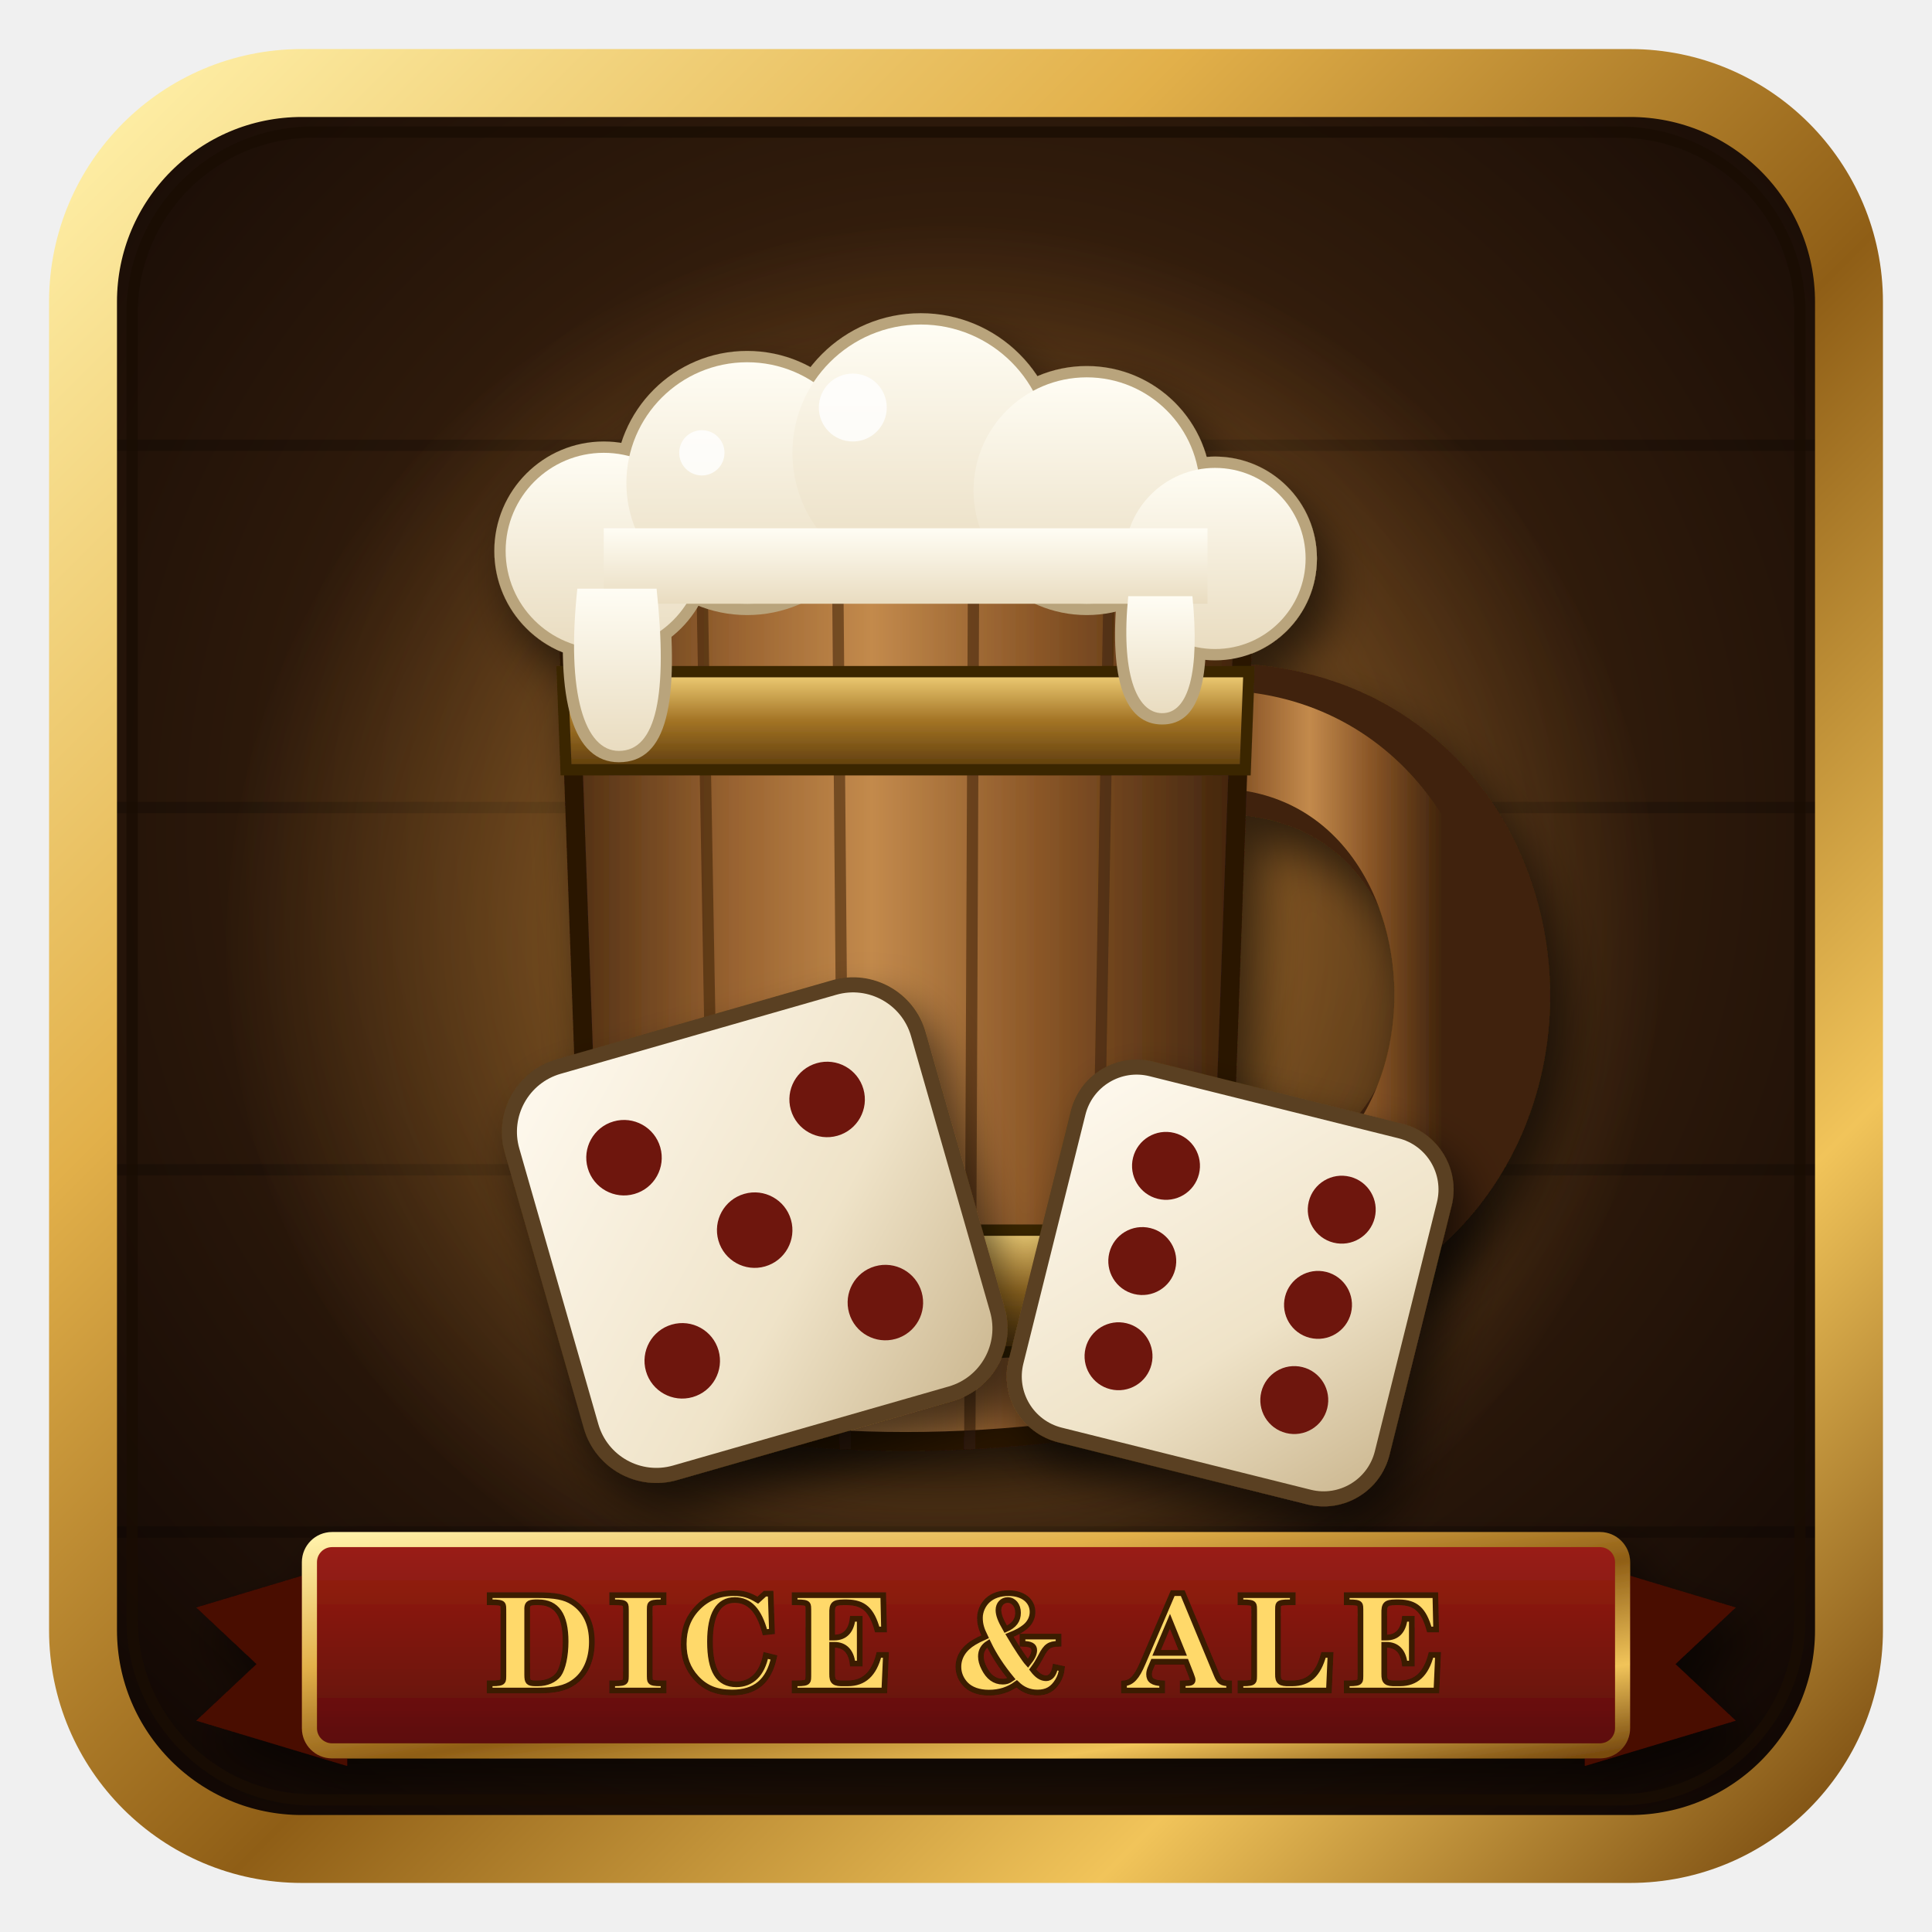
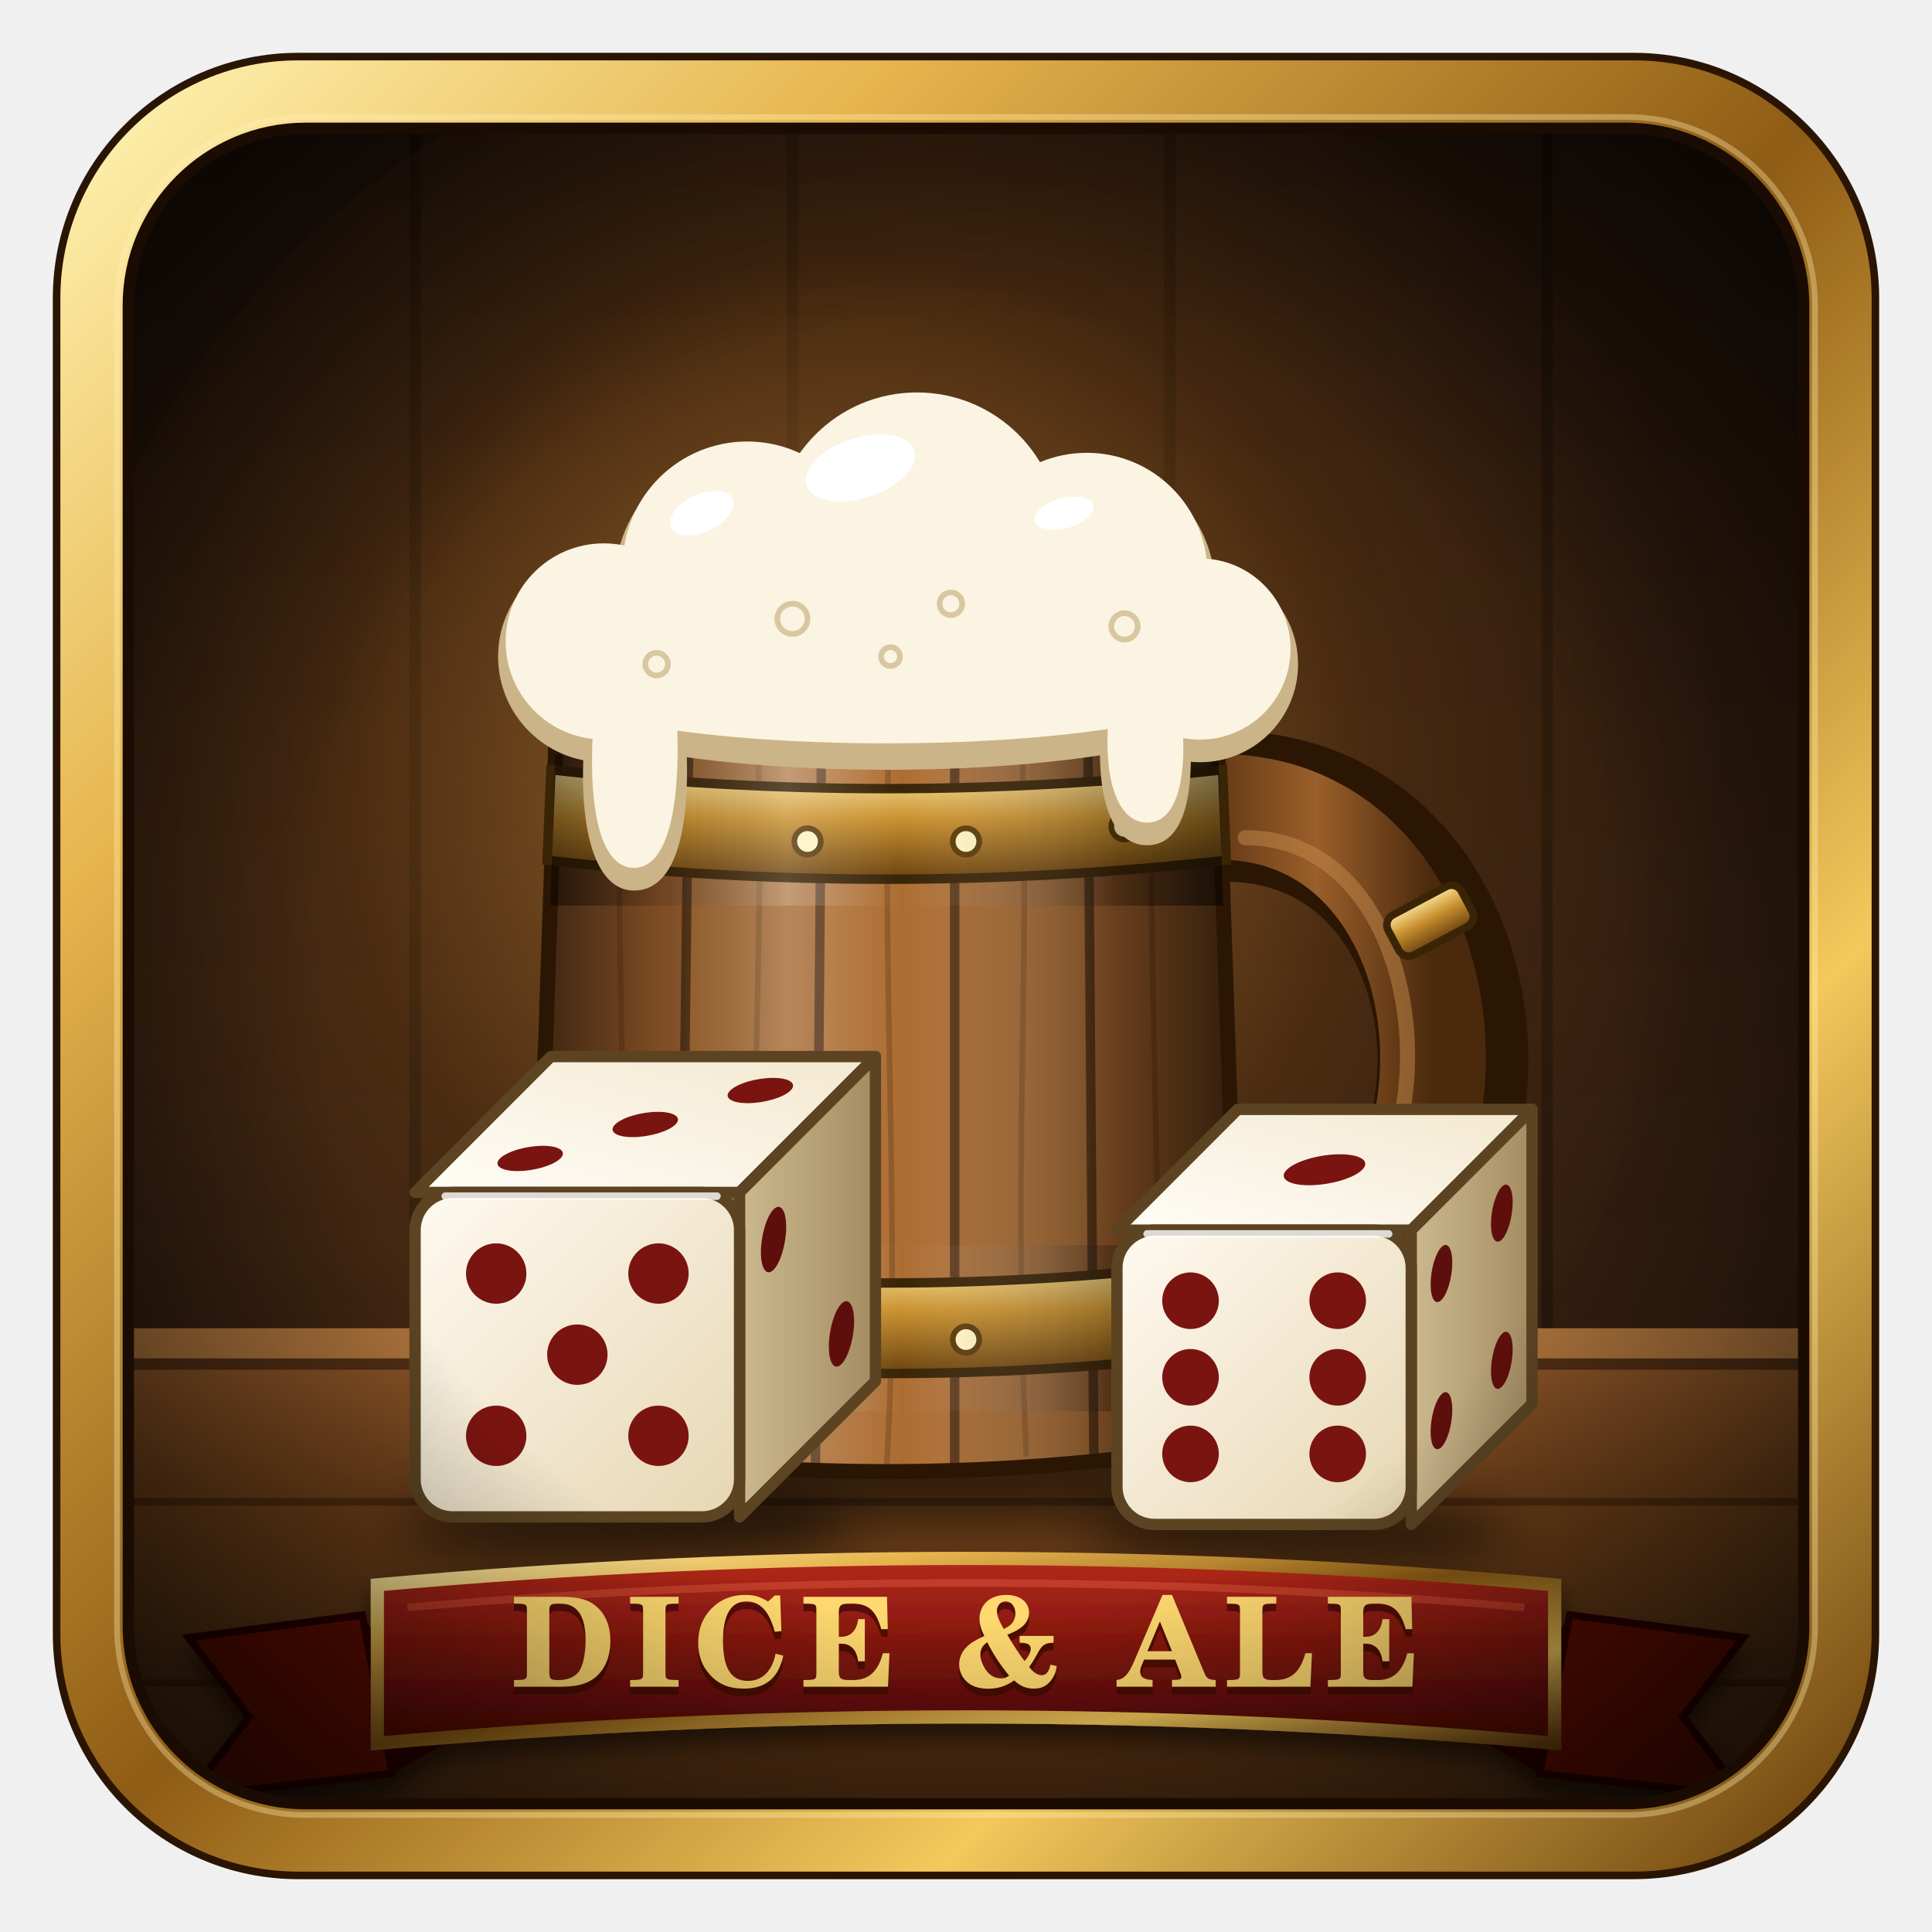
<svg xmlns="http://www.w3.org/2000/svg" width="512" height="512" viewBox="0 0 512 512">
  <defs>
-     <radialGradient id="bg" cx="50%" cy="42%" r="70%">
-       <stop offset="0" stop-color="#5a3517" />
-       <stop offset="0.55" stop-color="#2e1a0b" />
-       <stop offset="1" stop-color="#120804" />
+     <linearGradient id="wall" x1="0" y1="0" x2="0" y2="1">
+       <stop offset="0" stop-color="#24140a" />
+       <stop offset="1" stop-color="#3b2312" />
+     </linearGradient>
+     <linearGradient id="table" x1="0" y1="0" x2="0" y2="1">
+       <stop offset="0" stop-color="#8a5428" />
+       <stop offset="0.25" stop-color="#6e4019" />
+       <stop offset="1" stop-color="#3c210c" />
+     </linearGradient>
+     <radialGradient id="glow" cx="0.47" cy="0.45" r="0.5">
+       <stop offset="0" stop-color="#ffbf5e" stop-opacity="0.55" />
+       <stop offset="0.6" stop-color="#ff9a2e" stop-opacity="0.12" />
+       <stop offset="1" stop-color="#ff9a2e" stop-opacity="0" />
    </radialGradient>
-     <radialGradient id="glow" cx="50%" cy="50%" r="50%">
-       <stop offset="0" stop-color="#ffb347" stop-opacity="0.55" />
-       <stop offset="1" stop-color="#ffb347" stop-opacity="0" />
+     <radialGradient id="vignette" cx="0.5" cy="0.5" r="0.62">
+       <stop offset="0.6" stop-color="#000" stop-opacity="0" />
+       <stop offset="1" stop-color="#000" stop-opacity="0.65" />
    </radialGradient>
    <linearGradient id="gold" x1="0" y1="0" x2="1" y2="1">
-       <stop offset="0" stop-color="#fff0a8" />
-       <stop offset="0.3" stop-color="#e2b04a" />
-       <stop offset="0.55" stop-color="#8f5e16" />
-       <stop offset="0.8" stop-color="#f1c45a" />
-       <stop offset="1" stop-color="#7a4c10" />
-     </linearGradient>
-     <linearGradient id="wood" x1="0" y1="0" x2="1" y2="0">
-       <stop offset="0" stop-color="#4f2e12" />
-       <stop offset="0.25" stop-color="#9a6431" />
-       <stop offset="0.45" stop-color="#c38a4c" />
-       <stop offset="0.7" stop-color="#8a5627" />
-       <stop offset="1" stop-color="#3f230c" />
-     </linearGradient>
-     <linearGradient id="band" x1="0" y1="0" x2="0" y2="1">
-       <stop offset="0" stop-color="#f3d27a" />
-       <stop offset="0.5" stop-color="#a37425" />
-       <stop offset="1" stop-color="#5c3b0c" />
-     </linearGradient>
-     <linearGradient id="foam" x1="0" y1="0" x2="0" y2="1">
-       <stop offset="0" stop-color="#fffdf4" />
-       <stop offset="1" stop-color="#e9dcc0" />
-     </linearGradient>
-     <linearGradient id="ivory" x1="0" y1="0" x2="1" y2="1">
+       <stop offset="0" stop-color="#fff2b0" />
+       <stop offset="0.22" stop-color="#e6b54e" />
+       <stop offset="0.5" stop-color="#8e5c14" />
+       <stop offset="0.75" stop-color="#f3c85c" />
+       <stop offset="1" stop-color="#6e430d" />
+     </linearGradient>
+     <linearGradient id="cyl" x1="0" y1="0" x2="1" y2="0">
+       <stop offset="0" stop-color="#000" stop-opacity="0.62" />
+       <stop offset="0.18" stop-color="#000" stop-opacity="0.15" />
+       <stop offset="0.36" stop-color="#fff" stop-opacity="0.22" />
+       <stop offset="0.52" stop-color="#fff" stop-opacity="0" />
+       <stop offset="0.82" stop-color="#000" stop-opacity="0.32" />
+       <stop offset="1" stop-color="#000" stop-opacity="0.7" />
+     </linearGradient>
+     <linearGradient id="brass" x1="0" y1="0" x2="0" y2="1">
+       <stop offset="0" stop-color="#fbe39a" />
+       <stop offset="0.45" stop-color="#c8902f" />
+       <stop offset="1" stop-color="#6a420f" />
+     </linearGradient>
+     <linearGradient id="handleWood" x1="0" y1="0" x2="1" y2="0">
+       <stop offset="0" stop-color="#5a3313" />
+       <stop offset="0.5" stop-color="#9a5f2a" />
+       <stop offset="1" stop-color="#4a290d" />
+     </linearGradient>
+     <clipPath id="bodyClip">
+       <path d="M148 176 L322 176 L329 382 Q 235 398 141 382 Z" />
+     </clipPath>
+     <linearGradient id="ivoryFront" x1="0" y1="0" x2="1" y2="1">
      <stop offset="0" stop-color="#fffaf0" />
-       <stop offset="0.6" stop-color="#efe3c8" />
-       <stop offset="1" stop-color="#c9b48c" />
+       <stop offset="1" stop-color="#e6d6b3" />
+     </linearGradient>
+     <linearGradient id="ivoryTop" x1="0" y1="1" x2="1" y2="0">
+       <stop offset="0" stop-color="#fffdf7" />
+       <stop offset="1" stop-color="#f3e8cf" />
+     </linearGradient>
+     <linearGradient id="ivorySide" x1="0" y1="0" x2="1" y2="0">
+       <stop offset="0" stop-color="#cdb98f" />
+       <stop offset="1" stop-color="#a48c62" />
    </linearGradient>
    <linearGradient id="ribbon" x1="0" y1="0" x2="0" y2="1">
-       <stop offset="0" stop-color="#9c1f14" />
-       <stop offset="1" stop-color="#5a0d07" />
-     </linearGradient>
-     <filter id="shadow" x="-30%" y="-30%" width="160%" height="160%">
-       <feGaussianBlur in="SourceAlpha" stdDeviation="6" />
-       <feOffset dx="4" dy="7" />
+       <stop offset="0" stop-color="#b3291b" />
+       <stop offset="0.55" stop-color="#7c140b" />
+       <stop offset="1" stop-color="#4f0904" />
+     </linearGradient>
+     <filter id="soft" x="-50%" y="-50%" width="200%" height="200%">
+       <feGaussianBlur stdDeviation="7" />
+     </filter>
+     <filter id="drop" x="-20%" y="-20%" width="140%" height="160%">
+       <feGaussianBlur in="SourceAlpha" stdDeviation="3" />
+       <feOffset dx="0" dy="4" />
      <feComponentTransfer>
-         <feFuncA type="linear" slope="0.6" />
+         <feFuncA type="linear" slope="0.55" />
      </feComponentTransfer>
      <feMerge>
        <feMergeNode />
        <feMergeNode in="SourceGraphic" />
      </feMerge>
    </filter>
    <clipPath id="frameClip">
-       <rect x="22" y="22" width="468" height="468" rx="58" />
+       <rect x="24" y="24" width="464" height="464" rx="56" />
    </clipPath>
  </defs>
-   <rect x="22" y="22" width="468" height="468" rx="58" fill="url(#bg)" />
-   <g clip-path="url(#frameClip)" stroke="#000" stroke-opacity="0.22" stroke-width="3">
-     <line x1="0" y1="118" x2="512" y2="118" />
-     <line x1="0" y1="214" x2="512" y2="214" />
-     <line x1="0" y1="310" x2="512" y2="310" />
-     <line x1="0" y1="406" x2="512" y2="406" />
-   </g>
-   <circle cx="250" cy="250" r="190" fill="url(#glow)" />
-   <g filter="url(#shadow)">
-     <path d="M318 196 C 410 190, 420 330, 318 334" fill="none" stroke="#3f230c" stroke-width="40" stroke-linecap="round" />
-     <path d="M318 196 C 400 192, 408 328, 318 334" fill="none" stroke="url(#wood)" stroke-width="26" stroke-linecap="round" />
-     <path d="M150 150 L330 150 L322 372 Q 240 392 158 372 Z" fill="url(#wood)" stroke="#2b1606" stroke-width="5" />
-     <g stroke="#3a2008" stroke-opacity="0.55" stroke-width="3">
-       <line x1="186" y1="152" x2="190" y2="378" />
-       <line x1="222" y1="152" x2="224" y2="384" />
-       <line x1="258" y1="152" x2="257" y2="384" />
-       <line x1="294" y1="152" x2="290" y2="378" />
-     </g>
-     <path d="M149 178 L331 178 L330 204 L150 204 Z" fill="url(#band)" stroke="#3b2606" stroke-width="3" />
-     <path d="M155 326 L326 326 L324 352 Q 240 366 157 352 Z" fill="url(#band)" stroke="#3b2606" stroke-width="3" />
-     <g fill="#b9a47c">
-       <circle cx="160" cy="146" r="29" />
-       <circle cx="198" cy="128" r="35" />
-       <circle cx="244" cy="120" r="37" />
-       <circle cx="288" cy="130" r="33" />
-       <circle cx="322" cy="148" r="27" />
-       <path d="M150 156 C 147 186, 152 202, 164 202 C 177 202, 180 186, 177 156 Z" />
-       <path d="M296 158 C 294 180, 298 192, 308 192 C 318 192, 321 180, 319 158 Z" />
-     </g>
-     <g fill="url(#foam)">
-       <circle cx="160" cy="146" r="26" />
-       <circle cx="198" cy="128" r="32" />
-       <circle cx="244" cy="120" r="34" />
-       <circle cx="288" cy="130" r="30" />
-       <circle cx="322" cy="148" r="24" />
-       <rect x="160" y="140" width="160" height="20" />
-       <path d="M153 156 C 150 184, 155 199, 164 199 C 174 199, 177 184, 174 156 Z" />
-       <path d="M299 158 C 297 178, 301 189, 308 189 C 315 189, 318 178, 316 158 Z" />
-     </g>
-     <g fill="#ffffff" opacity="0.8">
-       <circle cx="226" cy="108" r="9" />
-       <circle cx="186" cy="120" r="6" />
-     </g>
-   </g>
-   <g filter="url(#shadow)">
-     <g transform="translate(200 326) rotate(-16)">
-       <rect x="-56" y="-56" width="112" height="112" rx="18" fill="url(#ivory)" stroke="#5a4020" stroke-width="4" />
-       <g fill="#6e130c">
-         <circle cx="-28" cy="-28" r="10" />
-         <circle cx="28" cy="-28" r="10" />
-         <circle cx="0" cy="0" r="10" />
-         <circle cx="-28" cy="28" r="10" />
-         <circle cx="28" cy="28" r="10" />
-       </g>
-     </g>
-     <g transform="translate(326 340) rotate(14)">
-       <rect x="-50" y="-50" width="100" height="100" rx="16" fill="url(#ivory)" stroke="#5a4020" stroke-width="4" />
-       <g fill="#6e130c">
-         <circle cx="-24" cy="-26" r="9" />
-         <circle cx="24" cy="-26" r="9" />
-         <circle cx="-24" cy="0" r="9" />
-         <circle cx="24" cy="0" r="9" />
-         <circle cx="-24" cy="26" r="9" />
-         <circle cx="24" cy="26" r="9" />
-       </g>
-     </g>
-   </g>
-   <g id="banner" filter="url(#shadow)">
-     <path d="M52 426 L92 414 L92 468 L52 456 L68 441 Z" fill="#4a0a05" />
-     <path d="M460 426 L420 414 L420 468 L460 456 L444 441 Z" fill="#4a0a05" />
-     <rect x="82" y="408" width="348" height="56" rx="6" fill="url(#ribbon)" stroke="url(#gold)" stroke-width="4" />
-     <text x="256" y="448" text-anchor="middle" font-family="C059, 'DejaVu Serif', serif" font-weight="bold" font-size="35" letter-spacing="3" fill="#ffd96a" stroke="#3a1a04" stroke-width="1.5">DICE &amp; ALE</text>
-   </g>
-   <rect x="22" y="22" width="468" height="468" rx="58" fill="none" stroke="url(#gold)" stroke-width="18" />
-   <rect x="35" y="35" width="442" height="442" rx="48" fill="none" stroke="#1a0d03" stroke-width="3" stroke-opacity="0.8" />
+   <g clip-path="url(#frameClip)">
+     <rect x="0" y="0" width="512" height="512" fill="url(#wall)" />
+     <g stroke="#000" stroke-opacity="0.28" stroke-width="3">
+       <line x1="110" y1="0" x2="110" y2="360" />
+       <line x1="210" y1="0" x2="210" y2="360" />
+       <line x1="310" y1="0" x2="310" y2="360" />
+       <line x1="410" y1="0" x2="410" y2="360" />
+     </g>
+     <circle cx="240" cy="230" r="230" fill="url(#glow)" />
+     <rect x="0" y="356" width="512" height="160" fill="url(#table)" />
+     <rect x="0" y="352" width="512" height="8" fill="#a8703a" />
+     <rect x="0" y="360" width="512" height="3" fill="#2a1606" opacity="0.6" />
+     <g stroke="#2a1606" stroke-opacity="0.45" stroke-width="2">
+       <line x1="0" y1="398" x2="512" y2="398" />
+       <line x1="0" y1="446" x2="512" y2="446" />
+     </g>
+   </g>
+   <ellipse cx="248" cy="388" rx="120" ry="16" fill="#000" opacity="0.55" filter="url(#soft)" />
+   <path d="M318 214 C 404 206, 410 350, 320 346" fill="none" stroke="#2b1604" stroke-width="40" stroke-linecap="round" />
+   <path d="M318 214 C 398 208, 402 348, 320 346" fill="none" stroke="url(#handleWood)" stroke-width="28" stroke-linecap="round" />
+   <path d="M330 222 C 386 222, 388 334, 332 336" fill="none" stroke="#c48a4c" stroke-opacity="0.5" stroke-width="4" stroke-linecap="round" />
+   <rect x="368" y="238" width="22" height="12" rx="3" fill="url(#brass)" stroke="#3a2406" stroke-width="2" transform="rotate(-28 379 244)" />
+   <rect x="370" y="306" width="22" height="12" rx="3" fill="url(#brass)" stroke="#3a2406" stroke-width="2" transform="rotate(30 381 312)" />
+   <g clip-path="url(#bodyClip)">
+     <rect x="130" y="160" width="210" height="250" fill="#a2652d" />
+     <path d="M148 160 L183 160 L180 400 L141 400 Z" fill="#94592a" />
+     <path d="M218 160 L253 160 L253 400 L216 400 Z" fill="#ac6c31" />
+     <path d="M288 160 L322 160 L329 400 L290 400 Z" fill="#9a5c29" />
+     <g stroke="#5a3311" stroke-opacity="0.35" stroke-width="1.5" fill="none">
+       <path d="M165 180 C 162 250, 168 300, 163 380" />
+       <path d="M200 180 C 204 240, 197 310, 201 384" />
+       <path d="M236 180 C 233 260, 239 320, 235 388" />
+       <path d="M270 180 C 274 250, 268 300, 272 386" />
+       <path d="M306 180 C 303 250, 309 320, 306 382" />
+     </g>
+     <g stroke="#3a1f08" stroke-opacity="0.75" stroke-width="2.5">
+       <line x1="183" y1="160" x2="180" y2="400" />
+       <line x1="218" y1="160" x2="216" y2="400" />
+       <line x1="253" y1="160" x2="253" y2="400" />
+       <line x1="288" y1="160" x2="290" y2="400" />
+     </g>
+     <rect x="141" y="160" width="188" height="250" fill="url(#cyl)" />
+   </g>
+   <path d="M148 176 L322 176 L329 382 Q 235 398 141 382 Z" fill="none" stroke="#2b1604" stroke-width="4" />
+   <g stroke="#3a2406" stroke-width="2.5">
+     <path d="M146 204 Q 235 214 324 204 L325 228 Q 235 238 145 228 Z" fill="url(#brass)" />
+     <path d="M143 334 Q 235 346 327 334 L328 358 Q 235 370 142 358 Z" fill="url(#brass)" />
+   </g>
+   <g fill="#fff3c4" stroke="#5a3a0a" stroke-width="1.5">
+     <circle cx="172" cy="219" r="3.5" />
+     <circle cx="214" cy="223" r="3.5" />
+     <circle cx="256" cy="223" r="3.5" />
+     <circle cx="298" cy="219" r="3.5" />
+     <circle cx="170" cy="350" r="3.5" />
+     <circle cx="214" cy="355" r="3.5" />
+     <circle cx="256" cy="355" r="3.5" />
+     <circle cx="300" cy="350" r="3.5" />
+   </g>
+   <g clip-path="url(#bodyClip)">
+     <rect x="141" y="200" width="188" height="40" fill="url(#cyl)" opacity="0.8" />
+     <rect x="141" y="330" width="188" height="44" fill="url(#cyl)" opacity="0.8" />
+   </g>
+   <g fill="#cbb487">
+     <ellipse cx="235" cy="184" rx="96" ry="20" />
+     <circle cx="160" cy="174" r="28" />
+     <circle cx="198" cy="154" r="35" />
+     <circle cx="243" cy="146" r="40" />
+     <circle cx="288" cy="156" r="34" />
+     <circle cx="318" cy="176" r="26" />
+     <path d="M156 186 C 152 214, 156 236, 168 236 C 181 236, 184 214, 181 186 Z" />
+     <path d="M292 190 C 290 210, 294 224, 304 224 C 314 224, 317 210, 315 190 Z" />
+   </g>
+   <g fill="#fbf4e3">
+     <ellipse cx="235" cy="180" rx="93" ry="17" />
+     <circle cx="160" cy="170" r="26" />
+     <circle cx="198" cy="150" r="33" />
+     <circle cx="243" cy="142" r="38" />
+     <circle cx="288" cy="152" r="32" />
+     <circle cx="318" cy="172" r="24" />
+     <path d="M158 184 C 155 210, 158 230, 168 230 C 178 230, 181 210, 179 184 Z" />
+     <path d="M294 188 C 292 206, 296 218, 304 218 C 312 218, 315 206, 313 188 Z" />
+   </g>
+   <g fill="#ffffff">
+     <ellipse cx="228" cy="124" rx="15" ry="8" transform="rotate(-18 228 124)" />
+     <ellipse cx="186" cy="136" rx="9" ry="5" transform="rotate(-25 186 136)" />
+     <ellipse cx="282" cy="136" rx="8" ry="4" transform="rotate(-15 282 136)" />
+   </g>
+   <g fill="none" stroke="#d8c7a0" stroke-width="1.5">
+     <circle cx="210" cy="164" r="4" />
+     <circle cx="252" cy="160" r="3" />
+     <circle cx="298" cy="166" r="3.5" />
+     <circle cx="174" cy="176" r="3" />
+     <circle cx="236" cy="174" r="2.5" />
+   </g>
+   <ellipse cx="166" cy="404" rx="60" ry="10" fill="#000" opacity="0.6" filter="url(#soft)" />
+   <ellipse cx="344" cy="406" rx="56" ry="9" fill="#000" opacity="0.6" filter="url(#soft)" />
+   <g stroke="#5c4422" stroke-width="3" stroke-linejoin="round">
+     <path d="M110 316 L146 280 L232 280 L196 316 Z" fill="url(#ivoryTop)" />
+     <path d="M196 316 L232 280 L232 366 L196 402 Z" fill="url(#ivorySide)" />
+     <rect x="110" y="316" width="86" height="86" rx="10" fill="url(#ivoryFront)" />
+   </g>
+   <g fill="#7a1410">
+     <circle cx="131.5" cy="337.5" r="8" />
+     <circle cx="174.5" cy="337.5" r="8" />
+     <circle cx="153.0" cy="359.0" r="8" />
+     <circle cx="131.5" cy="380.5" r="8" />
+     <circle cx="174.5" cy="380.5" r="8" />
+   </g>
+   <g fill="#7a1410" transform="matrix(1 0 0.4186 -0.4186 110 316)">
+     <circle cx="21.5" cy="21.5" r="8" />
+     <circle cx="43.0" cy="43.0" r="8" />
+     <circle cx="64.5" cy="64.5" r="8" />
+   </g>
+   <g fill="#5e0f0b" transform="matrix(0.4186 -0.4186 0 1 196 316)">
+     <circle cx="21.5" cy="21.5" r="8" />
+     <circle cx="64.5" cy="64.5" r="8" />
+   </g>
+   <line x1="118" y1="317" x2="190" y2="317" stroke="#fff" stroke-opacity="0.8" stroke-width="2" stroke-linecap="round" />
+   <g stroke="#5c4422" stroke-width="3" stroke-linejoin="round">
+     <path d="M296 326 L328 294 L406 294 L374 326 Z" fill="url(#ivoryTop)" />
+     <path d="M374 326 L406 294 L406 372 L374 404 Z" fill="url(#ivorySide)" />
+     <rect x="296" y="326" width="78" height="78" rx="10" fill="url(#ivoryFront)" />
+   </g>
+   <g fill="#7a1410">
+     <circle cx="315.5" cy="344.7" r="7.5" />
+     <circle cx="354.5" cy="344.7" r="7.5" />
+     <circle cx="315.5" cy="365.0" r="7.5" />
+     <circle cx="354.5" cy="365.0" r="7.5" />
+     <circle cx="315.5" cy="385.3" r="7.5" />
+     <circle cx="354.5" cy="385.3" r="7.5" />
+   </g>
+   <g fill="#7a1410" transform="matrix(1 0 0.4103 -0.4103 296 326)">
+     <circle cx="39.0" cy="39.0" r="10" />
+   </g>
+   <g fill="#5e0f0b" transform="matrix(0.4103 -0.4103 0 1 374 326)">
+     <circle cx="19.5" cy="19.5" r="7" />
+     <circle cx="58.5" cy="19.5" r="7" />
+     <circle cx="19.5" cy="58.5" r="7" />
+     <circle cx="58.5" cy="58.5" r="7" />
+   </g>
+   <line x1="304" y1="327" x2="368" y2="327" stroke="#fff" stroke-opacity="0.8" stroke-width="2" stroke-linecap="round" />
+   <g id="banner" filter="url(#drop)">
+     <path d="M96 428 L50 434 L66 455 L50 476 L104 470 Z" fill="#5e0c06" stroke="#2c0402" stroke-width="2" />
+     <path d="M416 428 L462 434 L446 455 L462 476 L408 470 Z" fill="#5e0c06" stroke="#2c0402" stroke-width="2" />
+     <path d="M96 428 L104 470 L118 462 Z" fill="#2c0402" />
+     <path d="M416 428 L408 470 L394 462 Z" fill="#2c0402" />
+     <path d="M100 420 Q 256 406 412 420 L412 462 Q 256 448 100 462 Z" fill="url(#ribbon)" stroke="url(#gold)" stroke-width="3.5" />
+     <path d="M108 426 Q 256 413 404 426" fill="none" stroke="#e05a40" stroke-opacity="0.45" stroke-width="2" />
+     <text x="256" y="449" text-anchor="middle" font-family="C059, 'DejaVu Serif', serif" font-weight="bold" font-size="33" letter-spacing="3" fill="#3a0a02" opacity="0.7">DICE &amp; ALE</text>
+     <text x="256" y="447" text-anchor="middle" font-family="C059, 'DejaVu Serif', serif" font-weight="bold" font-size="33" letter-spacing="3" fill="#ffd970">DICE &amp; ALE</text>
+   </g>
+   <rect x="24" y="24" width="464" height="464" rx="56" fill="url(#vignette)" />
+   <rect x="24" y="24" width="464" height="464" rx="56" fill="none" stroke="url(#gold)" stroke-width="18" />
+   <rect x="15" y="15" width="482" height="482" rx="64" fill="none" stroke="#2a1504" stroke-width="2" />
+   <rect x="34" y="34" width="444" height="444" rx="47" fill="none" stroke="#1a0c02" stroke-width="3" />
+   <rect x="31" y="31" width="450" height="450" rx="50" fill="none" stroke="#fff1b8" stroke-opacity="0.35" stroke-width="1.5" />
</svg>
